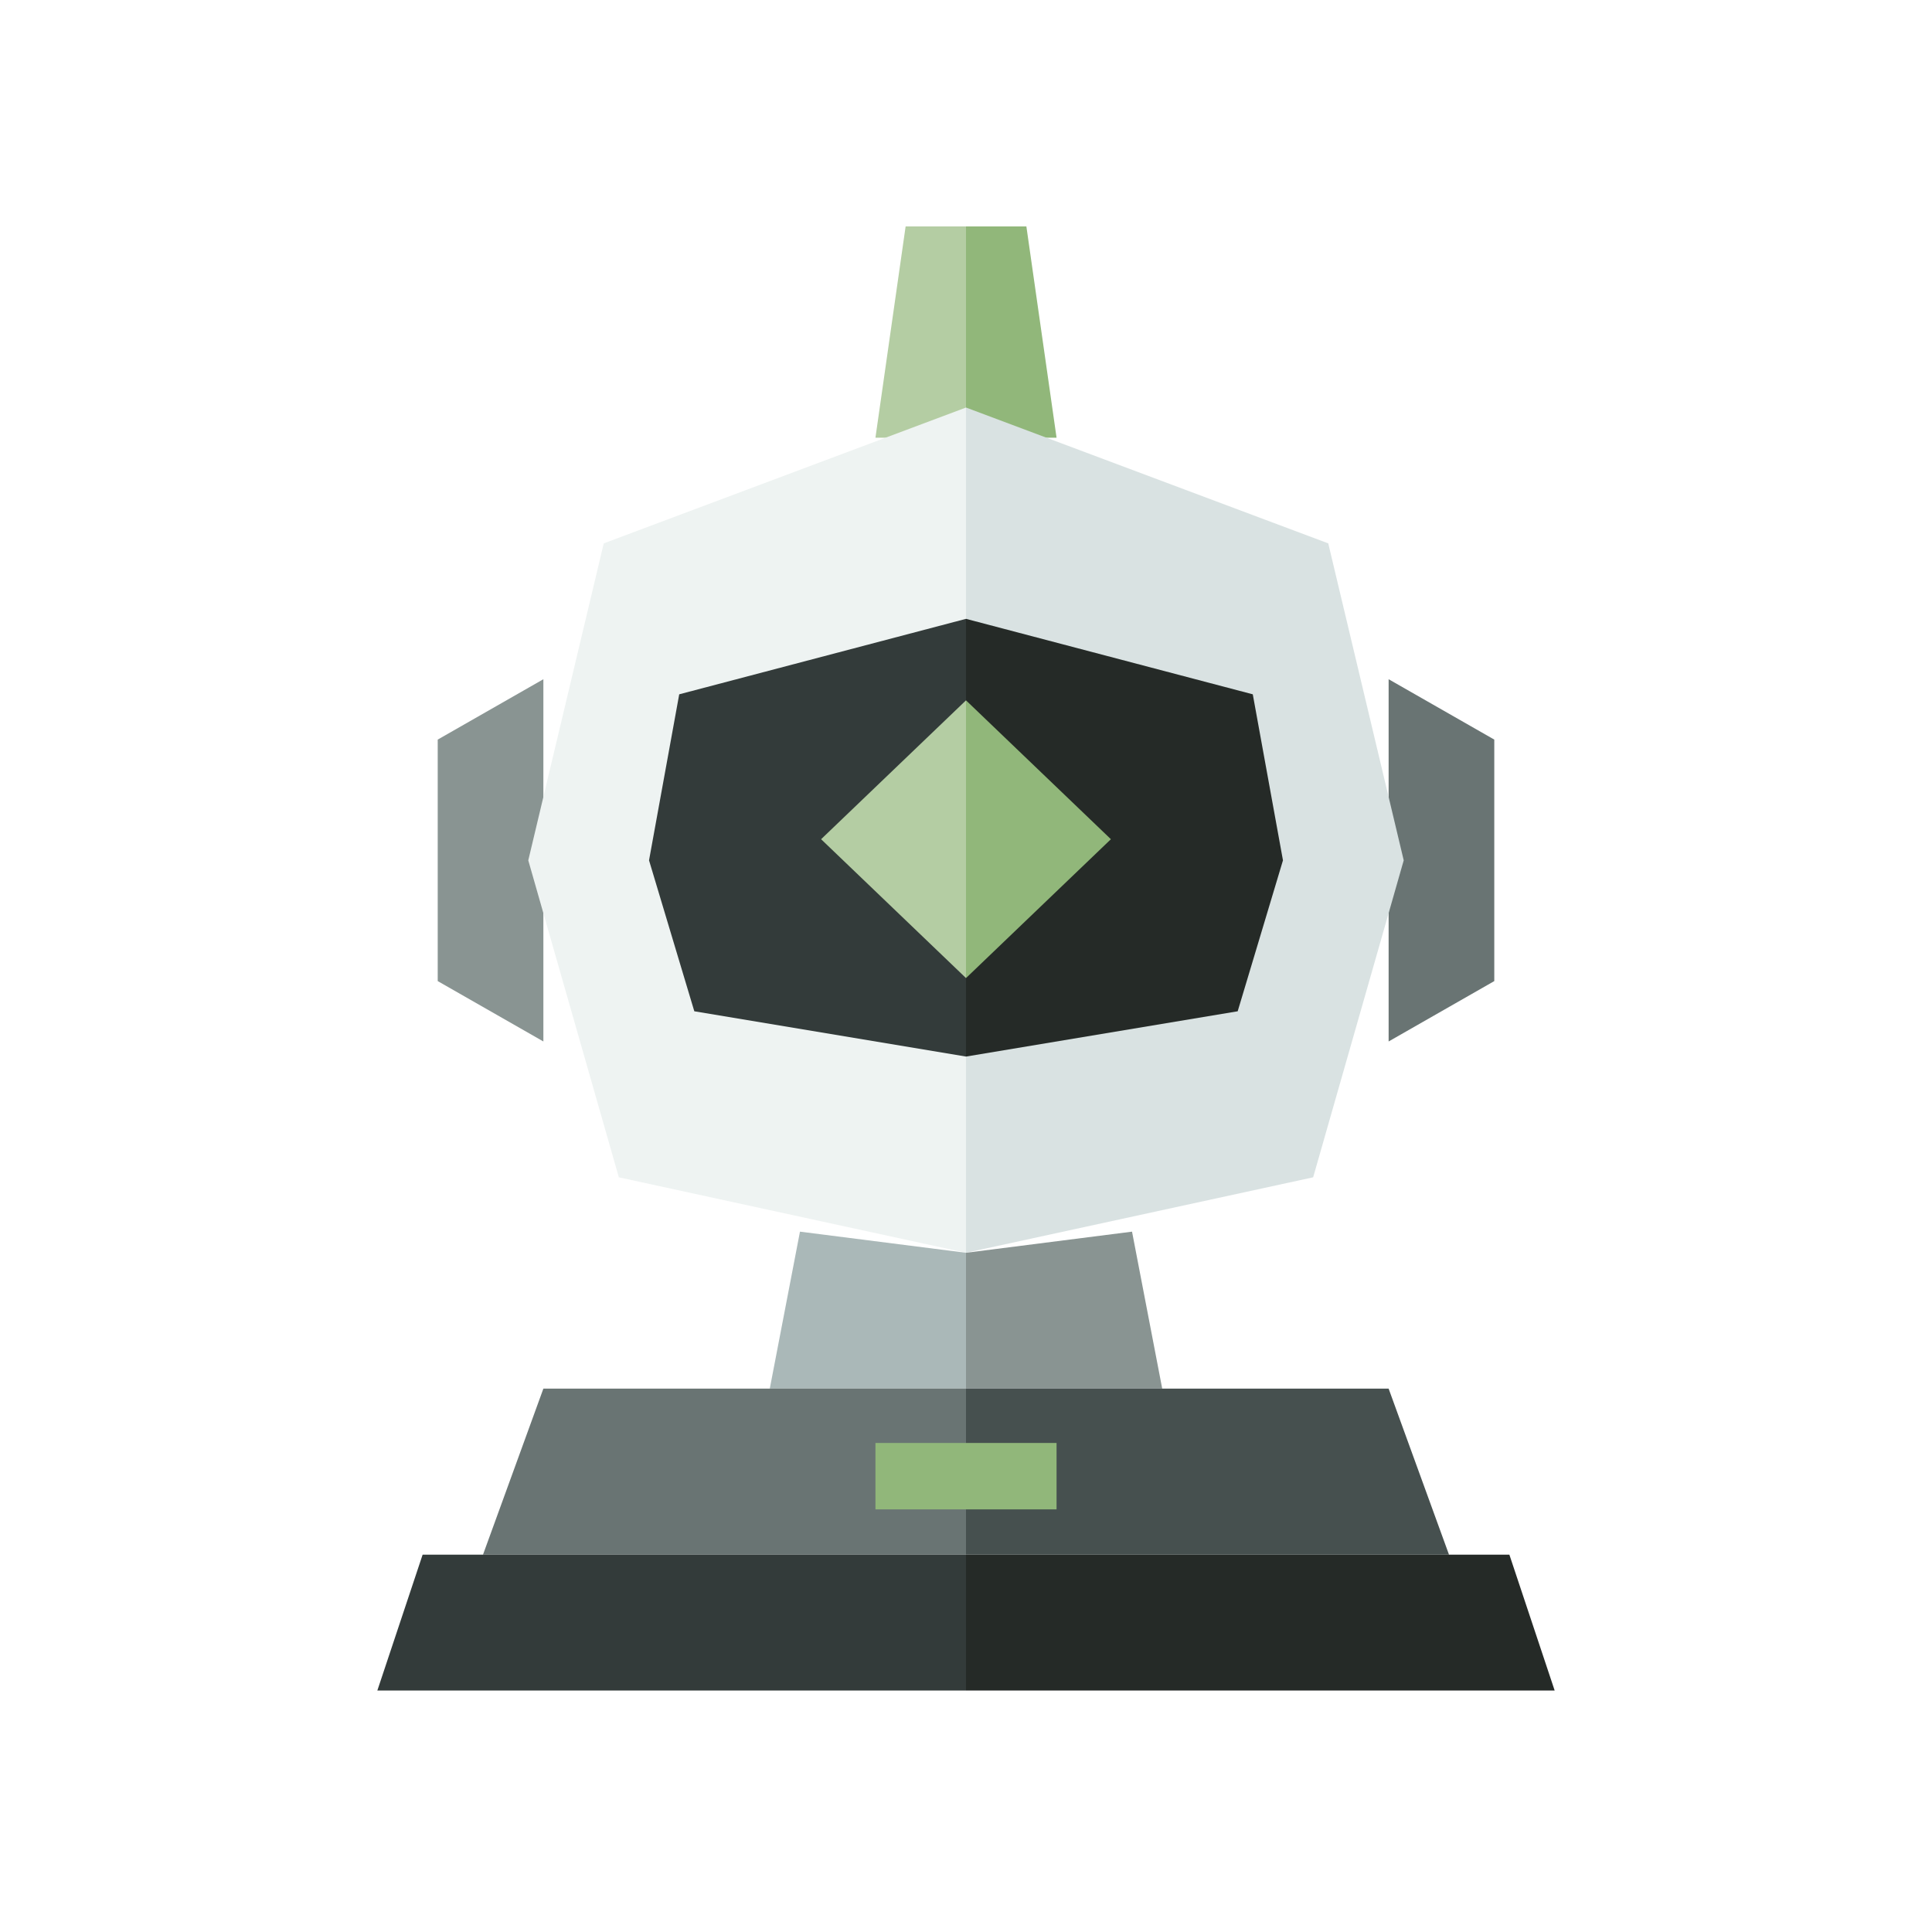
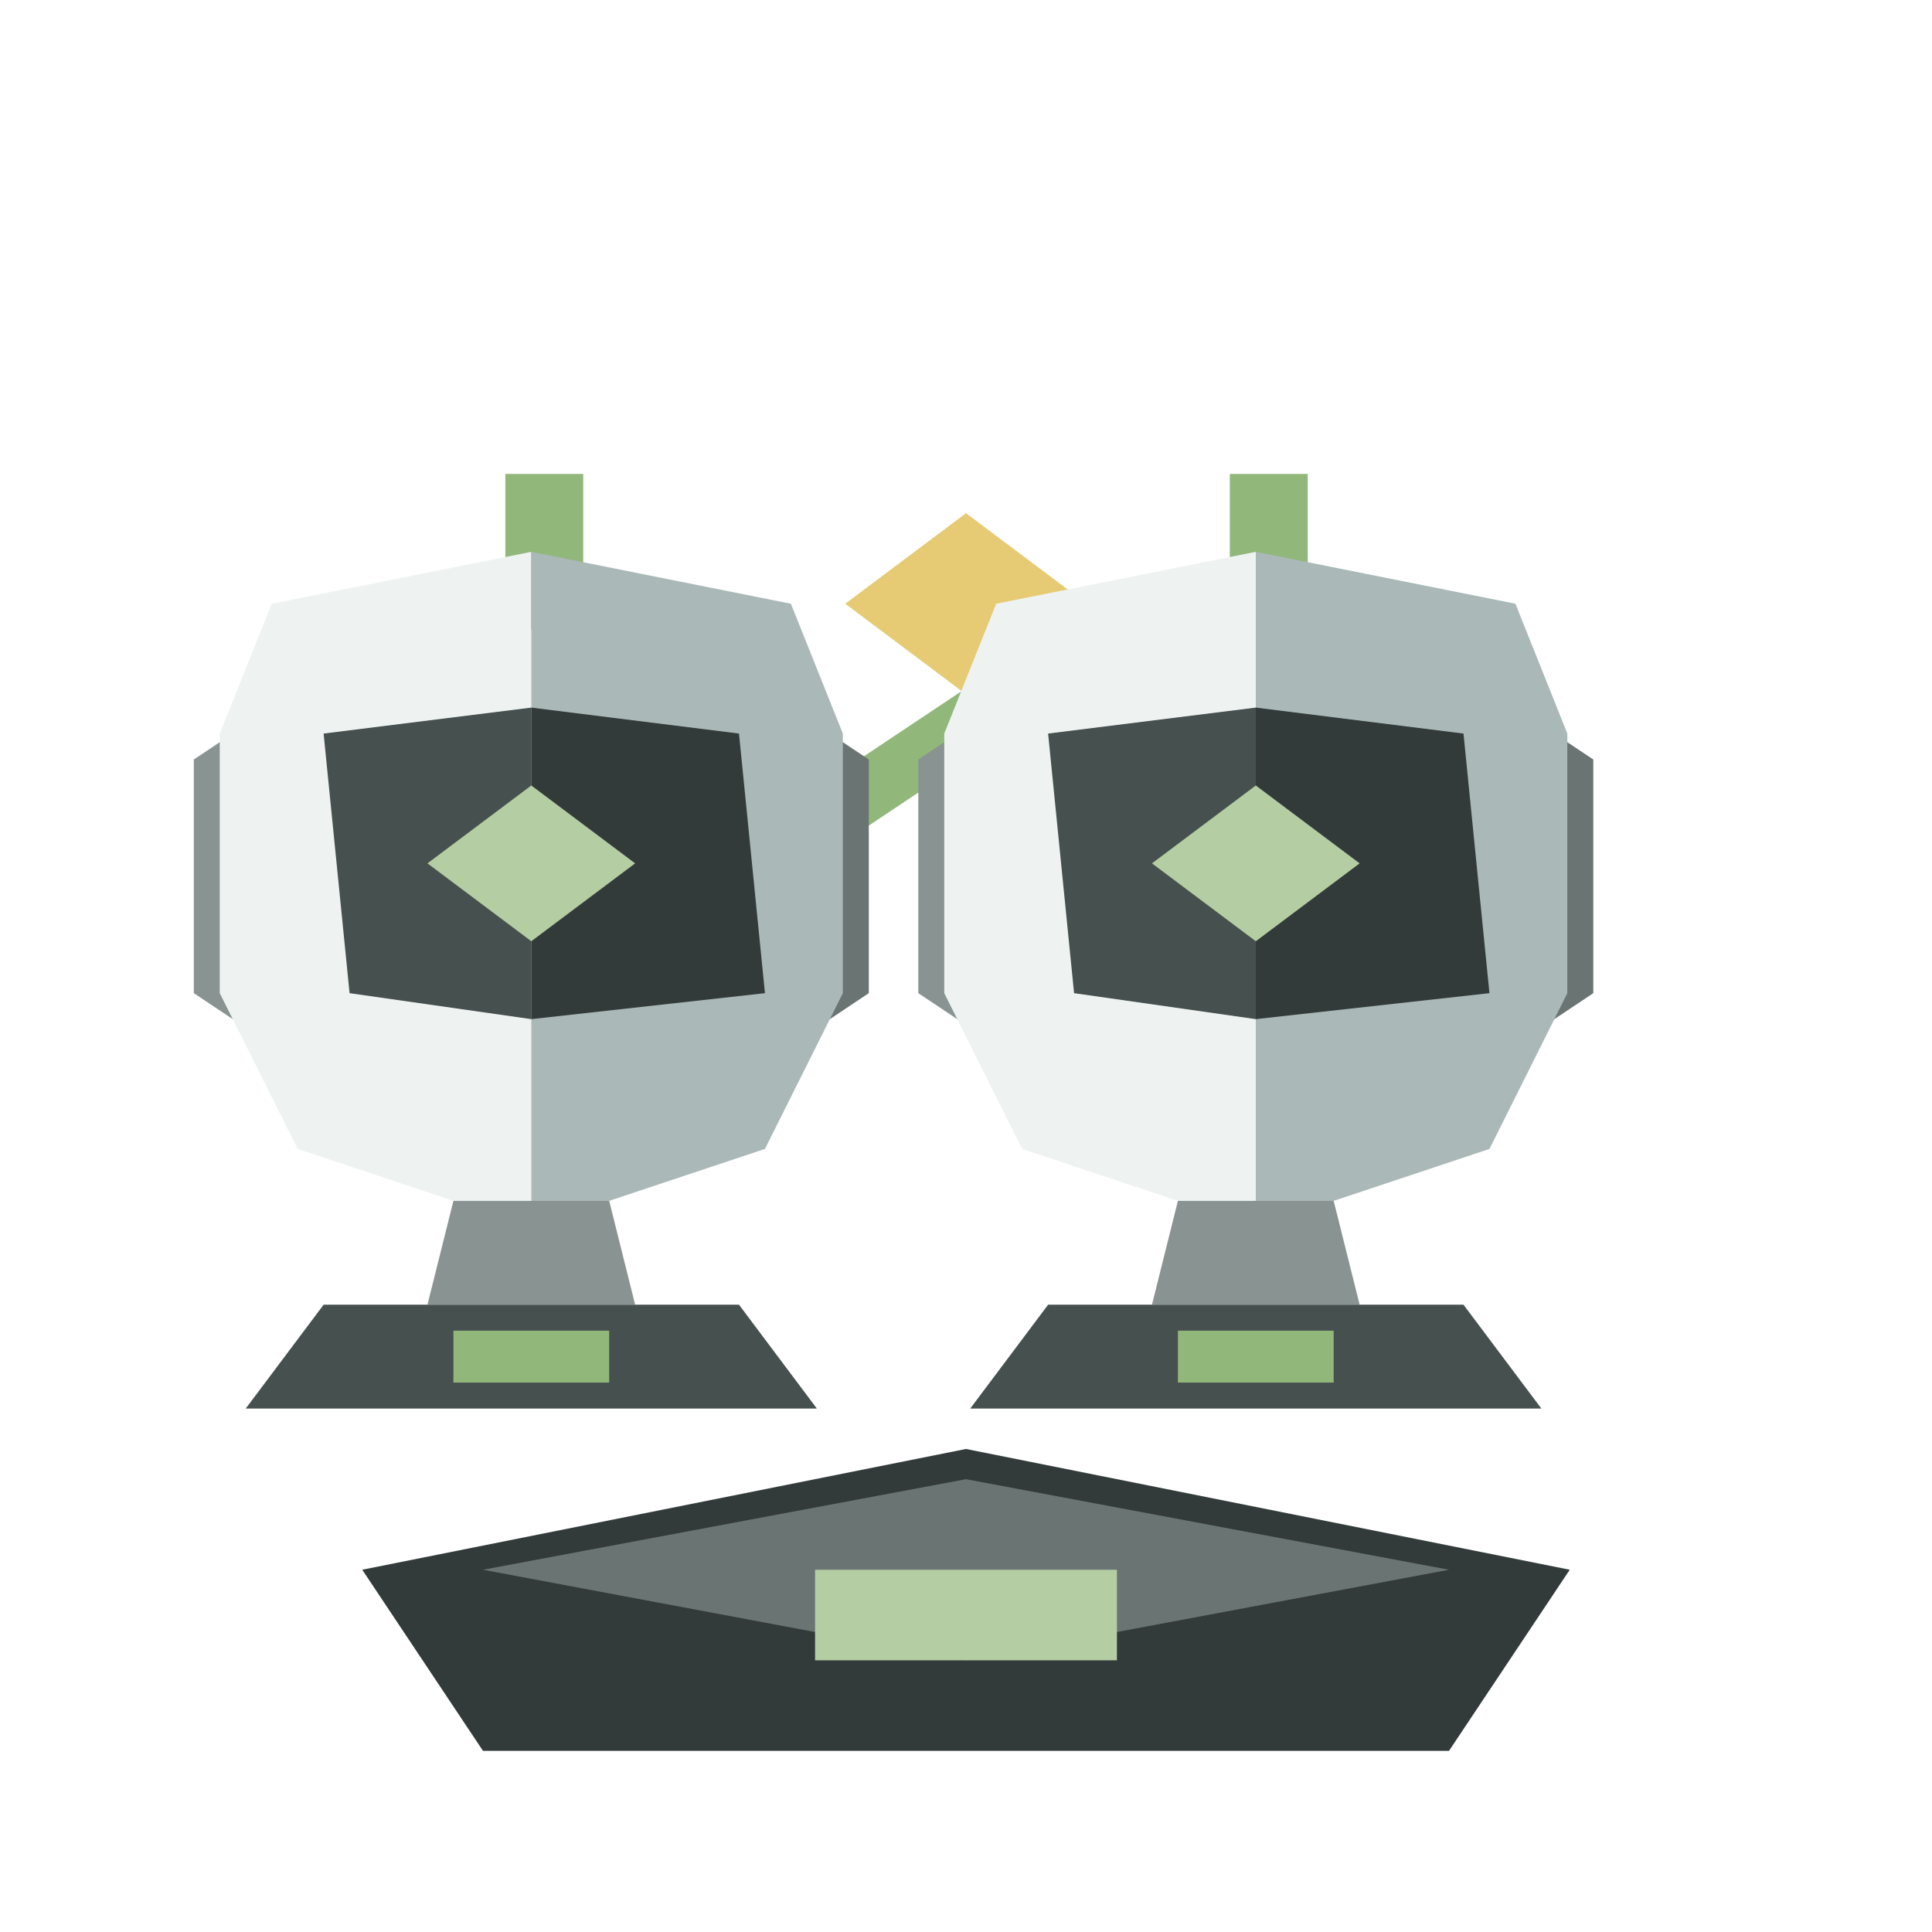
<svg xmlns="http://www.w3.org/2000/svg" width="64" height="64" viewBox="0 0 64 64">
-   <g id="assistantUpgrade1-master">
-     <polygon points="30.0,7.5 32.0,7.5 32.0,14.5 29.0,14.5" fill="#B4CDA3" />
-     <polygon points="32.0,7.5 34.0,7.5 35.0,14.5 32.0,14.5" fill="#91B77A" />
-     <polygon points="14.5,24.5 18.0,22.5 18.0,34.5 14.5,32.5" fill="#899492" />
-     <polygon points="49.5,24.5 46.0,22.5 46.0,34.5 49.5,32.5" fill="#697473" />
-     <polygon points="32.0,13.5 20.0,18.0 17.5,28.5 20.5,39.0 32.0,41.5" fill="#EEF3F2" />
-     <polygon points="32.0,13.5 44.0,18.0 46.5,28.5 43.5,39.0 32.0,41.5" fill="#D9E2E2" />
-     <polygon points="32.0,20.5 22.5,23.0 21.5,28.5 23.0,33.5 32.0,35.0" fill="#333B3A" />
-     <polygon points="32.0,20.5 41.5,23.0 42.5,28.5 41.0,33.5 32.0,35.0" fill="#252A27" />
-     <polygon points="32.0,23.2 27.2,27.8 32.0,32.4" fill="#B4CDA3" />
-     <polygon points="32.0,23.2 36.8,27.8 32.0,32.4" fill="#91B77A" />
-     <polygon points="26.5,40.8 32.0,41.5 32.0,46.0 25.5,46.0" fill="#AAB8B8" />
-     <polygon points="37.5,40.8 32.0,41.5 32.0,46.0 38.5,46.0" fill="#899492" />
-     <polygon points="18.0,46.0 32.0,46.0 32.0,51.5 16.0,51.5" fill="#697473" />
-     <polygon points="46.0,46.0 32.0,46.0 32.0,51.5 48.0,51.5" fill="#46504F" />
-     <polygon points="14.0,51.5 32.0,51.5 32.0,56.0 12.5,56.0" fill="#333B3A" />
-     <polygon points="50.0,51.5 32.0,51.5 32.0,56.0 51.5,56.0" fill="#252A27" />
-     <rect x="29.0" y="47.8" width="6.0" height="2.2" fill="#91B77A" />
+   <g id="assistantUpgrade1-master" stroke-linecap="square" stroke-linejoin="miter">
+     <polyline points="23,30 32,24 41,30" fill="none" stroke="#91B77A" stroke-width="2" />
+     <polygon points="28,20 32,17 36,20 32,23" fill="#E7CA74" />
+     <g transform="translate(9,20) scale(0.86)">
+       <polygon points="9,-5 12,-5 12,1 9,1" fill="#91B77A" />
+       <polygon points="-3,6 0,4 0,17 -3,15" fill="#899492" />
+       <polygon points="23,6 20,4 20,17 23,15" fill="#697473" />
+       <polygon points="0,0 10,-2 10,24 1,21 -2,15 -2,5" fill="#EEF3F2" />
+       <polygon points="10,-2 20,0 22,5 22,15 19,21 10,24" fill="#AAB8B8" />
+       <polygon points="2,5 10,4 10,16 3,15" fill="#46504F" />
+       <polygon points="10,4 18,5 19,15 10,16" fill="#333B3A" />
+       <polygon points="10,7 14,10 10,13 6,10" fill="#B4CDA3" />
+       <polygon points="7,23 13,23 14,27 6,27" fill="#899492" />
+       <polygon points="2,27 18,27 21,31 -1,31" fill="#46504F" />
+       <rect x="7" y="28" width="6" height="2" fill="#91B77A" />
+     </g>
+     <g transform="translate(33,20) scale(0.86)">
+       <polygon points="9,-5 12,-5 12,1 9,1" fill="#91B77A" />
+       <polygon points="-3,6 0,4 0,17 -3,15" fill="#899492" />
+       <polygon points="23,6 20,4 20,17 23,15" fill="#697473" />
+       <polygon points="0,0 10,-2 10,24 1,21 -2,15 -2,5" fill="#EEF3F2" />
+       <polygon points="10,-2 20,0 22,5 22,15 19,21 10,24" fill="#AAB8B8" />
+       <polygon points="2,5 10,4 10,16 3,15" fill="#46504F" />
+       <polygon points="10,4 18,5 19,15 10,16" fill="#333B3A" />
+       <polygon points="10,7 14,10 10,13 6,10" fill="#B4CDA3" />
+       <polygon points="7,23 13,23 14,27 6,27" fill="#899492" />
+       <polygon points="2,27 18,27 21,31 -1,31" fill="#46504F" />
+       <rect x="7" y="28" width="6" height="2" fill="#91B77A" />
+     </g>
+     <polygon points="12,52 32,48 52,52 48,58 16,58" fill="#333B3A" />
+     <polygon points="16,52 32,49 48,52 32,55" fill="#697473" />
+     <rect x="27" y="52" width="10" height="3" fill="#B4CDA3" />
  </g>
</svg>
